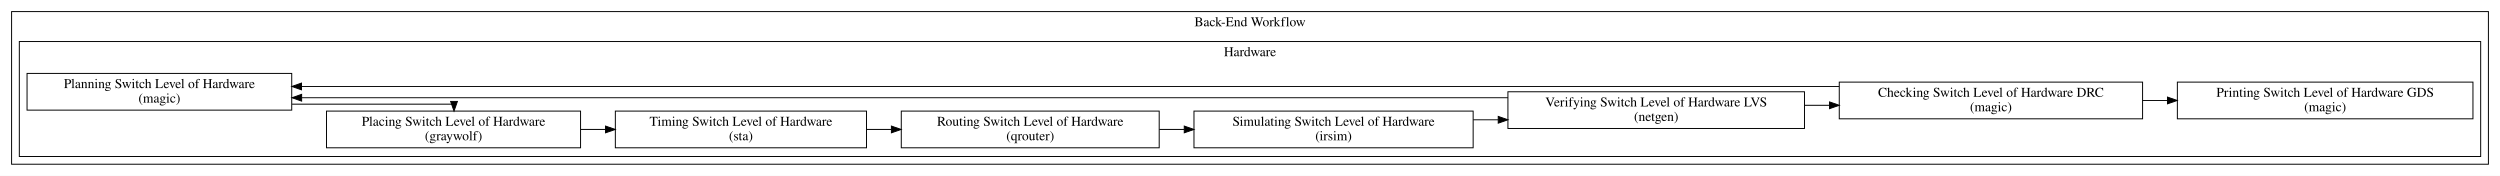
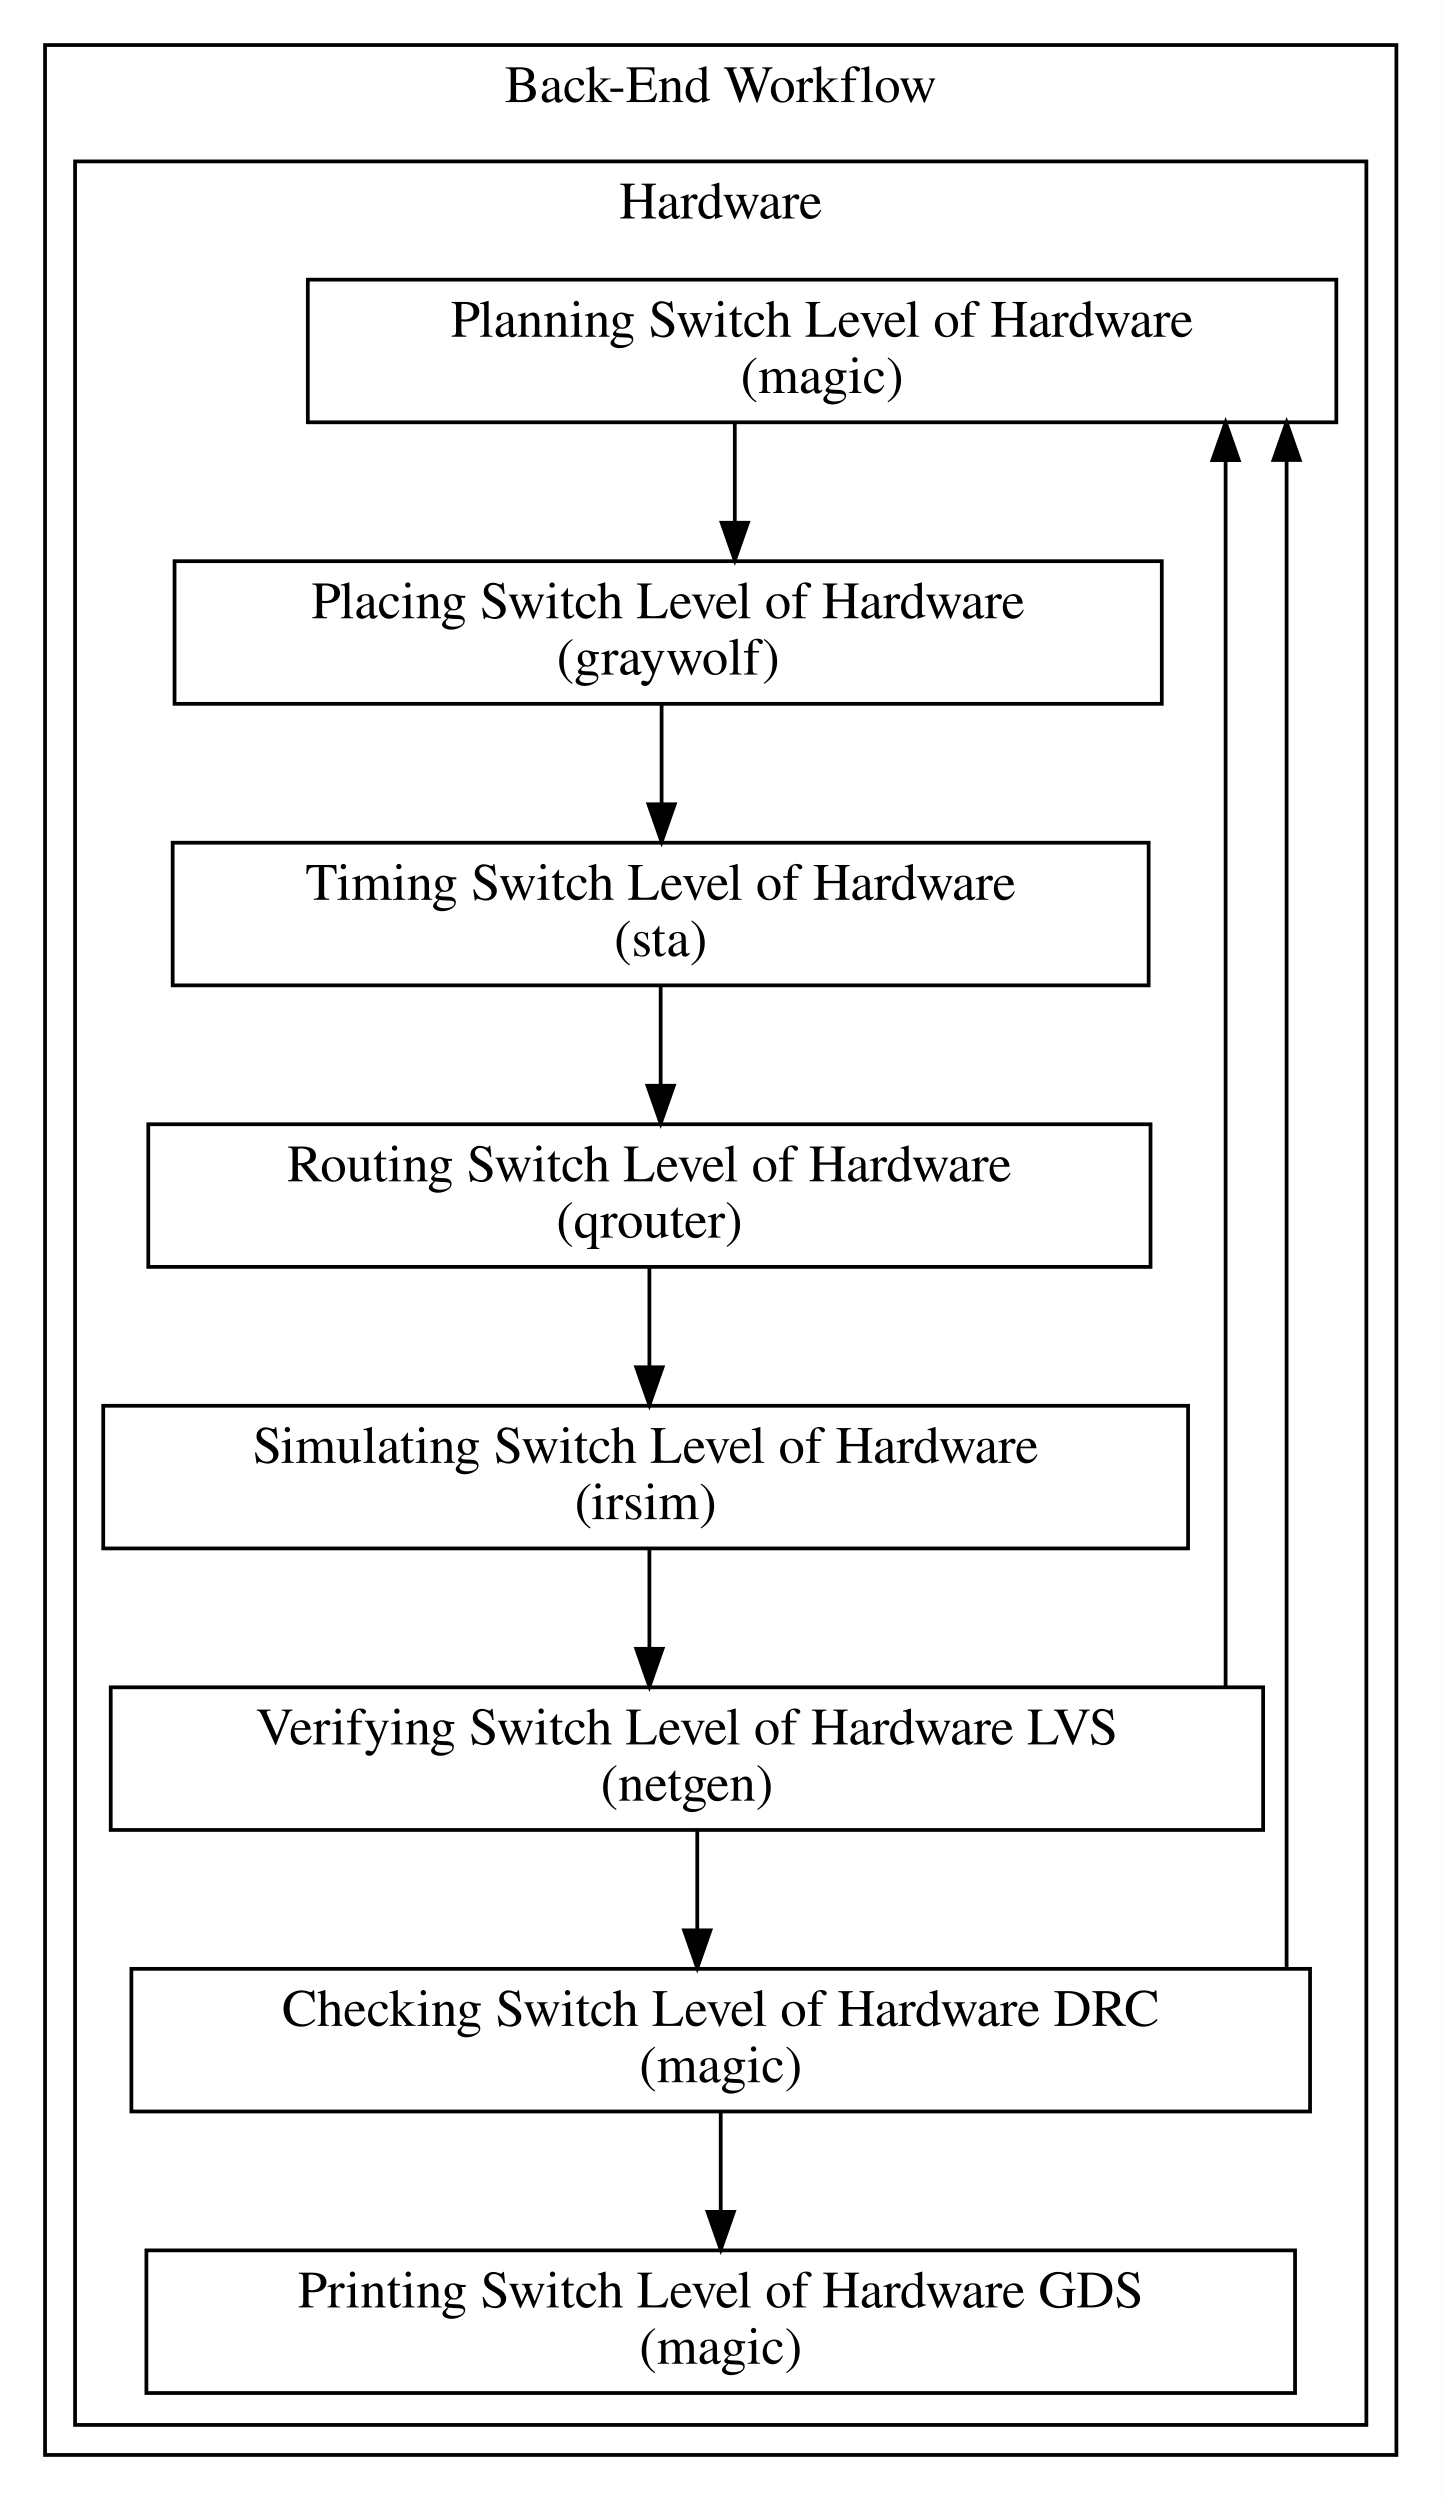
- <svg xmlns="http://www.w3.org/2000/svg" width="2588pt" height="182pt" viewBox="0.00 0.00 2588.00 182.00">
-   <g id="graph0" class="graph" transform="scale(1 1) rotate(0) translate(4 178)">
-     <polygon fill="white" stroke="transparent" points="-4,4 -4,-178 2584,-178 2584,4 -4,4" />
+ <svg xmlns="http://www.w3.org/2000/svg" width="384pt" height="666pt" viewBox="0.00 0.00 384.00 666.00">
+   <g id="graph0" class="graph" transform="scale(1 1) rotate(0) translate(4 662)">
+     <polygon fill="white" stroke="transparent" points="-4,4 -4,-662 380,-662 380,4 -4,4" />
    <g id="clust1" class="cluster">
-       <polygon fill="none" stroke="black" points="8,-8 8,-166 2572,-166 2572,-8 8,-8" />
-       <text text-anchor="middle" x="1290" y="-150.8" font-family="Times,serif" font-size="14.00">Back-End Workflow</text>
+       <polygon fill="none" stroke="black" points="8,-8 8,-650 368,-650 368,-8 8,-8" />
+       <text text-anchor="middle" x="188" y="-634.8" font-family="Times,serif" font-size="14.00">Back-End Workflow</text>
    </g>
    <g id="clust2" class="cluster">
-       <polygon fill="none" stroke="black" points="16,-16 16,-135 2564,-135 2564,-16 16,-16" />
-       <text text-anchor="middle" x="1290" y="-119.8" font-family="Times,serif" font-size="14.00">Hardware</text>
+       <polygon fill="none" stroke="black" points="16,-16 16,-619 360,-619 360,-16 16,-16" />
+       <text text-anchor="middle" x="188" y="-603.8" font-family="Times,serif" font-size="14.00">Hardware</text>
    </g>
    <g id="node1" class="node">
-       <polygon fill="none" stroke="black" points="24,-64 24,-102 298,-102 298,-64 24,-64" />
-       <text text-anchor="middle" x="161" y="-86.8" font-family="Times,serif" font-size="14.00">Planning Switch Level of Hardware </text>
-       <text text-anchor="middle" x="161" y="-71.8" font-family="Times,serif" font-size="14.00">(magic)</text>
+       <polygon fill="none" stroke="black" points="78,-549.5 78,-587.5 352,-587.5 352,-549.5 78,-549.5" />
+       <text text-anchor="middle" x="215" y="-572.3" font-family="Times,serif" font-size="14.00">Planning Switch Level of Hardware </text>
+       <text text-anchor="middle" x="215" y="-557.3" font-family="Times,serif" font-size="14.00">(magic)</text>
    </g>
    <g id="node2" class="node">
-       <polygon fill="none" stroke="black" points="334,-25 334,-63 597,-63 597,-25 334,-25" />
-       <text text-anchor="middle" x="465.5" y="-47.8" font-family="Times,serif" font-size="14.00">Placing Switch Level of Hardware </text>
-       <text text-anchor="middle" x="465.5" y="-32.8" font-family="Times,serif" font-size="14.00">(graywolf)</text>
+       <polygon fill="none" stroke="black" points="42.5,-474.5 42.5,-512.5 305.5,-512.5 305.5,-474.5 42.5,-474.5" />
+       <text text-anchor="middle" x="174" y="-497.3" font-family="Times,serif" font-size="14.00">Placing Switch Level of Hardware </text>
+       <text text-anchor="middle" x="174" y="-482.3" font-family="Times,serif" font-size="14.00">(graywolf)</text>
    </g>
    <g id="edge1" class="edge">
-       <path fill="none" stroke="black" d="M298.33,-70.17C379.29,-70.17 466,-70.17 466,-70.17 466,-70.17 466,-69.45 466,-69.45" />
-       <polygon fill="black" stroke="black" points="469.5,-73.02 466,-63.02 462.5,-73.02 469.5,-73.02" />
+       <path fill="none" stroke="black" d="M191.75,-549.19C191.75,-549.19 191.75,-522.75 191.75,-522.75" />
+       <polygon fill="black" stroke="black" points="195.25,-522.75 191.75,-512.75 188.25,-522.75 195.25,-522.75" />
    </g>
    <g id="node3" class="node">
-       <polygon fill="none" stroke="black" points="633,-25 633,-63 893,-63 893,-25 633,-25" />
-       <text text-anchor="middle" x="763" y="-47.8" font-family="Times,serif" font-size="14.00">Timing Switch Level of Hardware </text>
-       <text text-anchor="middle" x="763" y="-32.8" font-family="Times,serif" font-size="14.00">(sta)</text>
+       <polygon fill="none" stroke="black" points="42,-399.5 42,-437.5 302,-437.5 302,-399.5 42,-399.5" />
+       <text text-anchor="middle" x="172" y="-422.3" font-family="Times,serif" font-size="14.00">Timing Switch Level of Hardware </text>
+       <text text-anchor="middle" x="172" y="-407.3" font-family="Times,serif" font-size="14.00">(sta)</text>
    </g>
    <g id="edge2" class="edge">
-       <path fill="none" stroke="black" d="M597.29,-44C597.29,-44 622.85,-44 622.85,-44" />
-       <polygon fill="black" stroke="black" points="622.85,-47.5 632.85,-44 622.85,-40.5 622.85,-47.5" />
+       <path fill="none" stroke="black" d="M172.25,-474.19C172.25,-474.19 172.25,-447.75 172.25,-447.75" />
+       <polygon fill="black" stroke="black" points="175.75,-447.75 172.25,-437.75 168.75,-447.75 175.75,-447.75" />
    </g>
    <g id="node4" class="node">
-       <polygon fill="none" stroke="black" points="929,-25 929,-63 1196,-63 1196,-25 929,-25" />
-       <text text-anchor="middle" x="1062.5" y="-47.8" font-family="Times,serif" font-size="14.00">Routing Switch Level of Hardware </text>
-       <text text-anchor="middle" x="1062.5" y="-32.8" font-family="Times,serif" font-size="14.00">(qrouter)</text>
+       <polygon fill="none" stroke="black" points="35.5,-324.5 35.5,-362.5 302.5,-362.5 302.5,-324.5 35.5,-324.5" />
+       <text text-anchor="middle" x="169" y="-347.3" font-family="Times,serif" font-size="14.00">Routing Switch Level of Hardware </text>
+       <text text-anchor="middle" x="169" y="-332.3" font-family="Times,serif" font-size="14.00">(qrouter)</text>
    </g>
    <g id="edge3" class="edge">
-       <path fill="none" stroke="black" d="M893.06,-44C893.06,-44 918.78,-44 918.78,-44" />
-       <polygon fill="black" stroke="black" points="918.78,-47.5 928.78,-44 918.78,-40.5 918.78,-47.5" />
+       <path fill="none" stroke="black" d="M172,-399.19C172,-399.19 172,-372.75 172,-372.75" />
+       <polygon fill="black" stroke="black" points="175.5,-372.75 172,-362.75 168.5,-372.75 175.5,-372.75" />
    </g>
    <g id="node5" class="node">
-       <polygon fill="none" stroke="black" points="1232,-25 1232,-63 1521,-63 1521,-25 1232,-25" />
-       <text text-anchor="middle" x="1376.5" y="-47.8" font-family="Times,serif" font-size="14.00">Simulating Switch Level of Hardware </text>
-       <text text-anchor="middle" x="1376.5" y="-32.8" font-family="Times,serif" font-size="14.00">(irsim)</text>
+       <polygon fill="none" stroke="black" points="23.5,-249.5 23.5,-287.5 312.5,-287.5 312.5,-249.5 23.5,-249.5" />
+       <text text-anchor="middle" x="168" y="-272.3" font-family="Times,serif" font-size="14.00">Simulating Switch Level of Hardware </text>
+       <text text-anchor="middle" x="168" y="-257.3" font-family="Times,serif" font-size="14.00">(irsim)</text>
    </g>
    <g id="edge4" class="edge">
-       <path fill="none" stroke="black" d="M1196.12,-44C1196.12,-44 1221.94,-44 1221.94,-44" />
-       <polygon fill="black" stroke="black" points="1221.94,-47.5 1231.94,-44 1221.94,-40.5 1221.94,-47.5" />
+       <path fill="none" stroke="black" d="M169,-324.19C169,-324.19 169,-297.75 169,-297.75" />
+       <polygon fill="black" stroke="black" points="172.5,-297.75 169,-287.75 165.5,-297.75 172.5,-297.75" />
    </g>
    <g id="node6" class="node">
-       <polygon fill="none" stroke="black" points="1557,-45 1557,-83 1864,-83 1864,-45 1557,-45" />
-       <text text-anchor="middle" x="1710.5" y="-67.8" font-family="Times,serif" font-size="14.00">Verifying Switch Level of Hardware LVS </text>
-       <text text-anchor="middle" x="1710.5" y="-52.8" font-family="Times,serif" font-size="14.00">(netgen)</text>
+       <polygon fill="none" stroke="black" points="25.5,-174.5 25.5,-212.5 332.5,-212.5 332.5,-174.5 25.5,-174.5" />
+       <text text-anchor="middle" x="179" y="-197.3" font-family="Times,serif" font-size="14.00">Verifying Switch Level of Hardware LVS </text>
+       <text text-anchor="middle" x="179" y="-182.3" font-family="Times,serif" font-size="14.00">(netgen)</text>
    </g>
    <g id="edge5" class="edge">
-       <path fill="none" stroke="black" d="M1521.05,-54C1521.05,-54 1546.97,-54 1546.97,-54" />
-       <polygon fill="black" stroke="black" points="1546.97,-57.5 1556.97,-54 1546.97,-50.5 1546.97,-57.5" />
+       <path fill="none" stroke="black" d="M169,-249.19C169,-249.19 169,-222.75 169,-222.75" />
+       <polygon fill="black" stroke="black" points="172.5,-222.75 169,-212.75 165.5,-222.75 172.5,-222.75" />
    </g>
    <g id="edge8" class="edge">
-       <path fill="none" stroke="black" d="M1556.98,-76.83C1556.98,-76.83 308.25,-76.83 308.25,-76.83" />
-       <polygon fill="black" stroke="black" points="308.25,-73.33 298.25,-76.83 308.25,-80.33 308.25,-73.33" />
+       <path fill="none" stroke="black" d="M322.5,-212.61C322.5,-212.61 322.5,-539.43 322.5,-539.43" />
+       <polygon fill="black" stroke="black" points="319,-539.43 322.5,-549.43 326,-539.43 319,-539.43" />
    </g>
    <g id="node7" class="node">
-       <polygon fill="none" stroke="black" points="1900,-55 1900,-93 2214,-93 2214,-55 1900,-55" />
-       <text text-anchor="middle" x="2057" y="-77.8" font-family="Times,serif" font-size="14.00">Checking Switch Level of Hardware DRC </text>
-       <text text-anchor="middle" x="2057" y="-62.8" font-family="Times,serif" font-size="14.00">(magic)</text>
+       <polygon fill="none" stroke="black" points="31,-99.5 31,-137.5 345,-137.5 345,-99.5 31,-99.5" />
+       <text text-anchor="middle" x="188" y="-122.3" font-family="Times,serif" font-size="14.00">Checking Switch Level of Hardware DRC </text>
+       <text text-anchor="middle" x="188" y="-107.3" font-family="Times,serif" font-size="14.00">(magic)</text>
    </g>
    <g id="edge6" class="edge">
-       <path fill="none" stroke="black" d="M1864.25,-69C1864.25,-69 1889.93,-69 1889.93,-69" />
-       <polygon fill="black" stroke="black" points="1889.93,-72.5 1899.93,-69 1889.93,-65.5 1889.93,-72.5" />
+       <path fill="none" stroke="black" d="M181.75,-174.19C181.75,-174.19 181.75,-147.75 181.75,-147.75" />
+       <polygon fill="black" stroke="black" points="185.25,-147.75 181.75,-137.75 178.25,-147.75 185.25,-147.75" />
    </g>
    <g id="edge9" class="edge">
-       <path fill="none" stroke="black" d="M1899.82,-88.5C1899.82,-88.5 308.13,-88.5 308.13,-88.5" />
-       <polygon fill="black" stroke="black" points="308.13,-85 298.13,-88.5 308.13,-92 308.13,-85" />
+       <path fill="none" stroke="black" d="M338.75,-137.55C338.75,-137.55 338.75,-539.45 338.75,-539.45" />
+       <polygon fill="black" stroke="black" points="335.25,-539.45 338.75,-549.45 342.25,-539.45 335.25,-539.45" />
    </g>
    <g id="node8" class="node">
-       <polygon fill="none" stroke="black" points="2250,-55 2250,-93 2556,-93 2556,-55 2250,-55" />
-       <text text-anchor="middle" x="2403" y="-77.8" font-family="Times,serif" font-size="14.00">Printing Switch Level of Hardware GDS </text>
-       <text text-anchor="middle" x="2403" y="-62.8" font-family="Times,serif" font-size="14.00">(magic)</text>
+       <polygon fill="none" stroke="black" points="35,-24.5 35,-62.5 341,-62.5 341,-24.5 35,-24.5" />
+       <text text-anchor="middle" x="188" y="-47.3" font-family="Times,serif" font-size="14.00">Printing Switch Level of Hardware GDS </text>
+       <text text-anchor="middle" x="188" y="-32.3" font-family="Times,serif" font-size="14.00">(magic)</text>
    </g>
    <g id="edge7" class="edge">
-       <path fill="none" stroke="black" d="M2214.05,-74C2214.05,-74 2239.77,-74 2239.77,-74" />
-       <polygon fill="black" stroke="black" points="2239.77,-77.5 2249.77,-74 2239.77,-70.5 2239.77,-77.5" />
+       <path fill="none" stroke="black" d="M188,-99.19C188,-99.19 188,-72.75 188,-72.75" />
+       <polygon fill="black" stroke="black" points="191.5,-72.75 188,-62.75 184.5,-72.75 191.5,-72.75" />
    </g>
  </g>
</svg>
